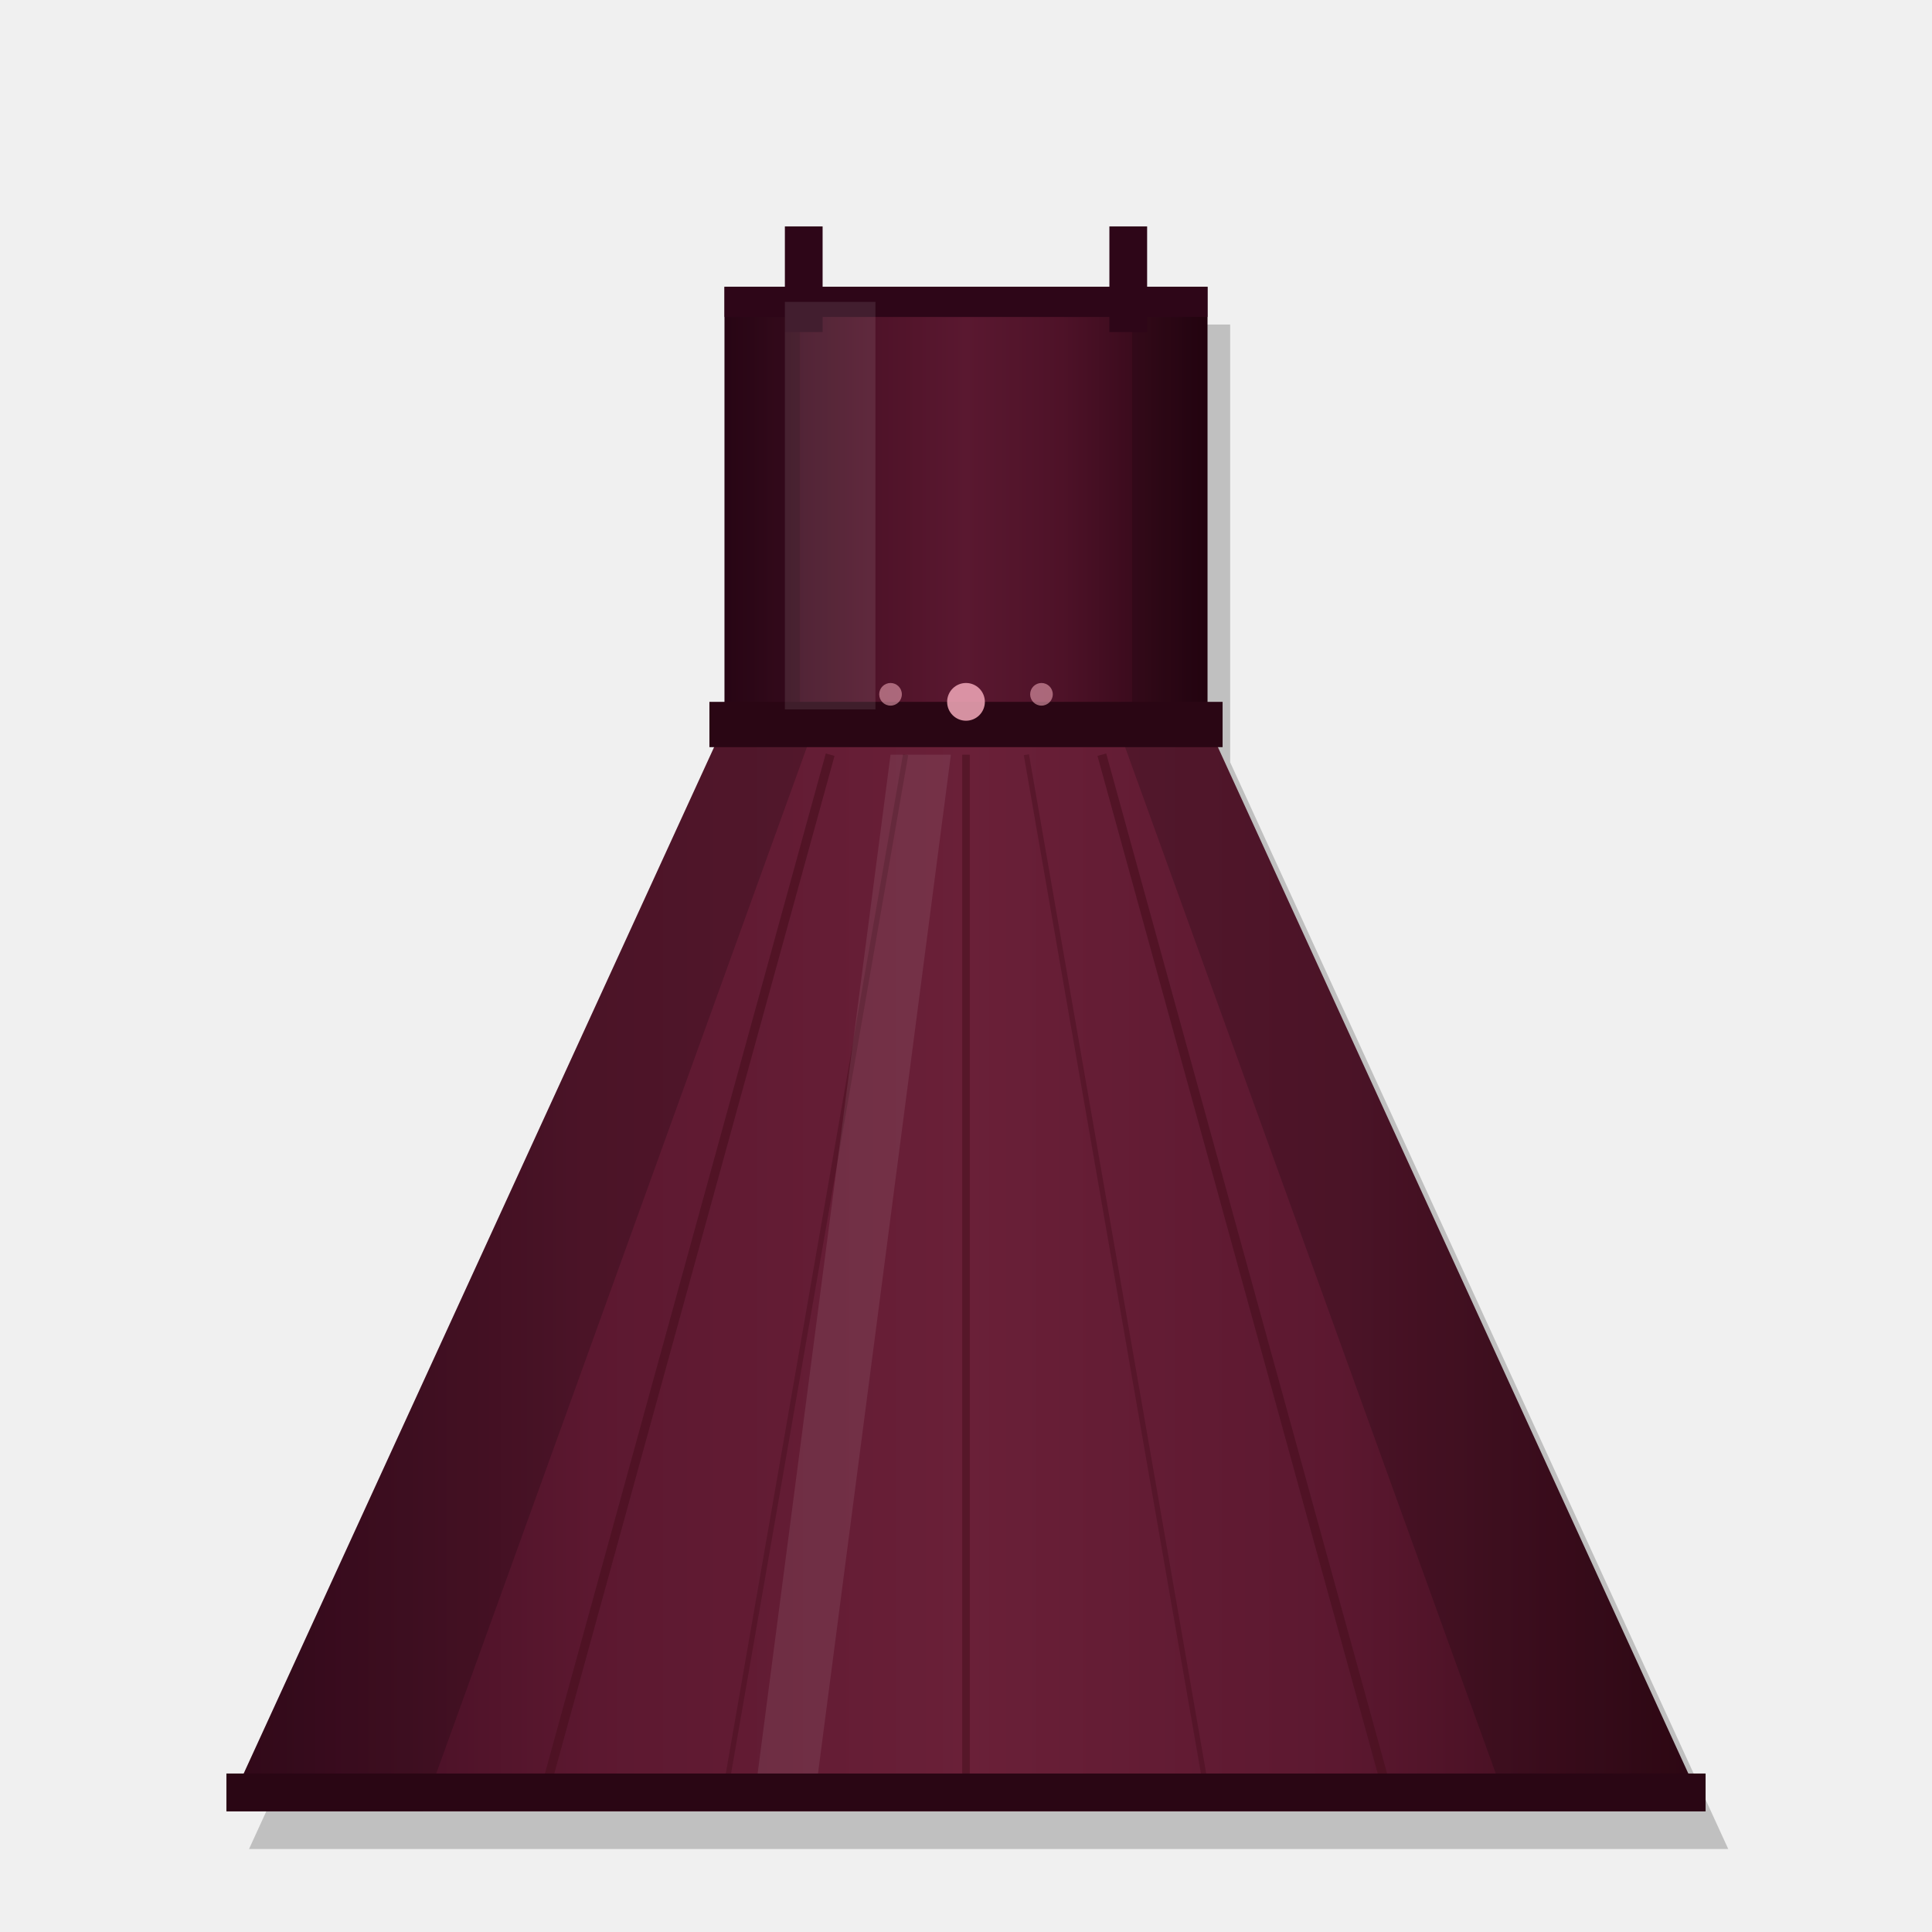
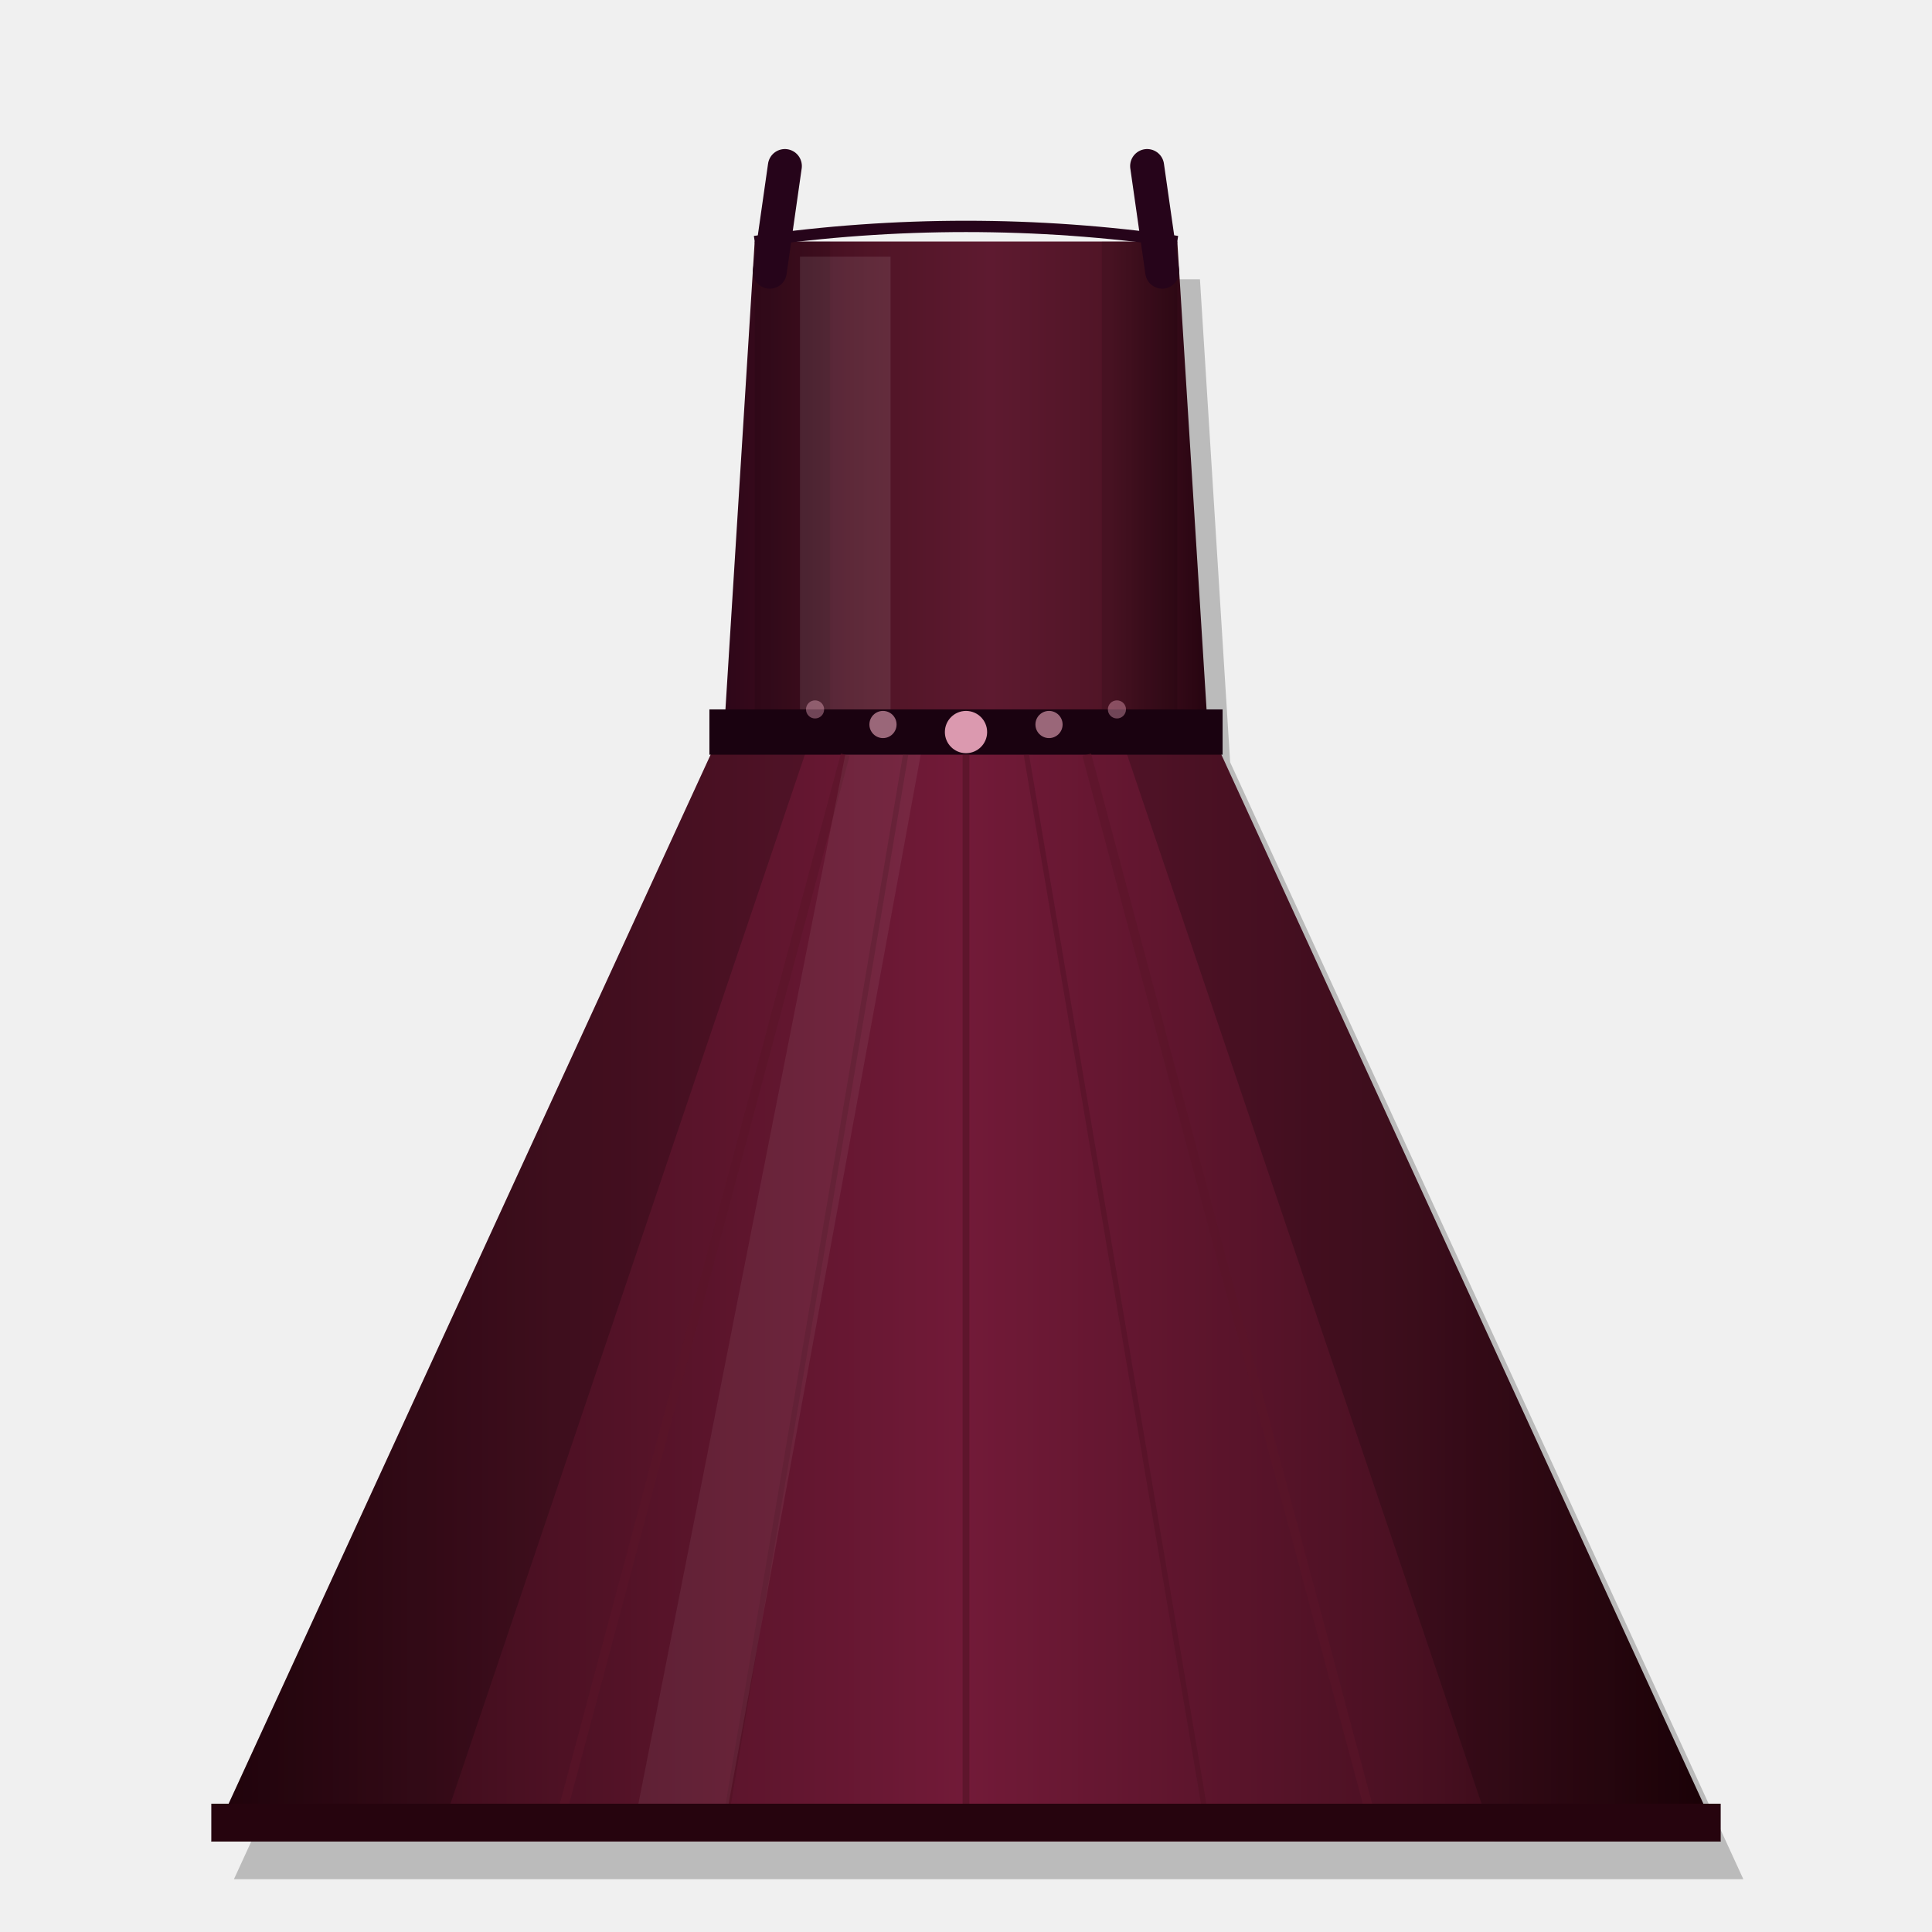
<svg xmlns="http://www.w3.org/2000/svg" width="256" height="256" viewBox="0 0 256 256">
  <defs>
-     <linearGradient id="dg" x1="0%" y1="0%" x2="100%" y2="0%">
-       <stop offset="0%" stop-color="#3A0A1E" />
-       <stop offset="25%" stop-color="#5C1830" />
-       <stop offset="50%" stop-color="#6A2038" />
-       <stop offset="75%" stop-color="#5C1830" />
-       <stop offset="100%" stop-color="#340816" />
+     <linearGradient id="dg_bod" x1="0%" y1="0%" x2="100%" y2="0%">
+       <stop offset="0%" stop-color="#2E0618" />
+       <stop offset="30%" stop-color="#501426" />
+       <stop offset="55%" stop-color="#5E1A30" />
+       <stop offset="80%" stop-color="#501426" />
+       <stop offset="100%" stop-color="#260410" />
    </linearGradient>
-     <linearGradient id="dg_b" x1="0%" y1="0%" x2="100%" y2="0%">
-       <stop offset="0%" stop-color="#2E0618" />
-       <stop offset="30%" stop-color="#4E1228" />
-       <stop offset="50%" stop-color="#5A1830" />
-       <stop offset="70%" stop-color="#4E1228" />
-       <stop offset="100%" stop-color="#280412" />
+     <linearGradient id="dg_skirt" x1="0%" y1="0%" x2="100%" y2="0%">
+       <stop offset="0%" stop-color="#28040E" />
+       <stop offset="20%" stop-color="#4A1022" />
+       <stop offset="50%" stop-color="#721A38" />
+       <stop offset="80%" stop-color="#4A1022" />
+       <stop offset="100%" stop-color="#200208" />
    </linearGradient>
  </defs>
-   <path d="M 96,38 L 160,38 L 160,96 L 226,240 L 30,240 L 96,96 Z" fill="#000000" opacity="0.2" transform="translate(3,5)" />
-   <path d="M 96,96 L 30,240 L 226,240 L 160,96 Z" fill="url(#dg)" />
-   <rect x="96" y="38" width="64" height="58" fill="url(#dg_b)" />
-   <rect x="96" y="38" width="10" height="58" fill="#000000" opacity="0.15" />
-   <rect x="150" y="38" width="10" height="58" fill="#000000" opacity="0.15" />
-   <path d="M 96,96 L 30,240 L 56,240 L 108,96 Z" fill="#000000" opacity="0.18" />
-   <path d="M 160,96 L 226,240 L 200,240 L 148,96 Z" fill="#000000" opacity="0.18" />
-   <rect x="104" y="30" width="5" height="14" fill="#2E0618" />
-   <rect x="147" y="30" width="5" height="14" fill="#2E0618" />
-   <rect x="96" y="38" width="64" height="4" fill="#2E0618" />
-   <rect x="94" y="93" width="68" height="6" fill="#2A0614" />
-   <line x1="110" y1="100" x2="72" y2="238" stroke="#4A1020" stroke-width="1.2" opacity="0.7" />
-   <line x1="128" y1="100" x2="128" y2="238" stroke="#4A1020" stroke-width="1" opacity="0.6" />
-   <line x1="146" y1="100" x2="184" y2="238" stroke="#4A1020" stroke-width="1.2" opacity="0.7" />
-   <line x1="120" y1="100" x2="96" y2="238" stroke="#4A1020" stroke-width="0.7" opacity="0.5" />
-   <line x1="136" y1="100" x2="160" y2="238" stroke="#4A1020" stroke-width="0.7" opacity="0.5" />
-   <circle cx="128" cy="93" r="2.5" fill="#E8A0B0" opacity="0.9" />
-   <circle cx="118" cy="92" r="1.5" fill="#E8A0B0" opacity="0.6" />
-   <circle cx="138" cy="92" r="1.5" fill="#E8A0B0" opacity="0.6" />
-   <path d="M 118,100 L 100,238 L 108,238 L 126,100 Z" fill="#FFFFFF" opacity="0.08" />
-   <rect x="30" y="235" width="196" height="5" fill="#2A0614" />
-   <rect x="104" y="40" width="12" height="54" fill="#FFFFFF" opacity="0.1" />
+   <path d="M 100,32 L 96,96 L 28,244 L 228,244 L 160,96 L 156,32 Z" fill="#000" opacity="0.22" transform="translate(3,5)" />
+   <path d="M 96,96 L 28,244 L 228,244 L 160,96 Z" fill="url(#dg_skirt)" />
+   <path d="M 100,32 L 96,96 L 160,96 L 156,32 Z" fill="url(#dg_bod)" />
+   <path d="M 96,96 L 28,244 L 58,244 L 108,96 Z" fill="#000" opacity="0.2" />
+   <path d="M 160,96 L 228,244 L 198,244 L 148,96 Z" fill="#000" opacity="0.2" />
+   <rect x="100" y="32" width="10" height="64" fill="#000" opacity="0.12" />
+   <rect x="146" y="32" width="10" height="64" fill="#000" opacity="0.12" />
+   <path d="M 100,32 Q 128,28 156,32" stroke="#26041A" stroke-width="1.5" fill="none" />
+   <line x1="104" y1="22" x2="102" y2="36" stroke="#26041A" stroke-width="4.5" stroke-linecap="round" />
+   <line x1="152" y1="22" x2="154" y2="36" stroke="#26041A" stroke-width="4.5" stroke-linecap="round" />
+   <rect x="94" y="94" width="68" height="6" fill="#1A0210" />
+   <line x1="112" y1="100" x2="74" y2="242" stroke="#5A1428" stroke-width="1.2" opacity="0.6" />
+   <line x1="128" y1="100" x2="128" y2="242" stroke="#4A1020" stroke-width="0.9" opacity="0.5" />
+   <line x1="144" y1="100" x2="182" y2="242" stroke="#5A1428" stroke-width="1.2" opacity="0.6" />
+   <line x1="120" y1="100" x2="96" y2="242" stroke="#4A1020" stroke-width="0.7" opacity="0.4" />
+   <line x1="136" y1="100" x2="160" y2="242" stroke="#4A1020" stroke-width="0.7" opacity="0.4" />
+   <circle cx="128" cy="97" r="2.8" fill="#F0AAC0" opacity="0.9" />
+   <circle cx="117" cy="96" r="1.8" fill="#F0AAC0" opacity="0.6" />
+   <circle cx="139" cy="96" r="1.8" fill="#F0AAC0" opacity="0.6" />
+   <circle cx="108" cy="94" r="1.2" fill="#F0AAC0" opacity="0.4" />
+   <circle cx="148" cy="94" r="1.2" fill="#F0AAC0" opacity="0.4" />
+   <rect x="106" y="34" width="12" height="60" fill="#FFF" opacity="0.1" />
+   <path d="M 112,100 L 84,242 L 96,242 L 122,100 Z" fill="#FFF" opacity="0.06" />
+   <rect x="28" y="239" width="200" height="5" fill="#26040E" />
</svg>
